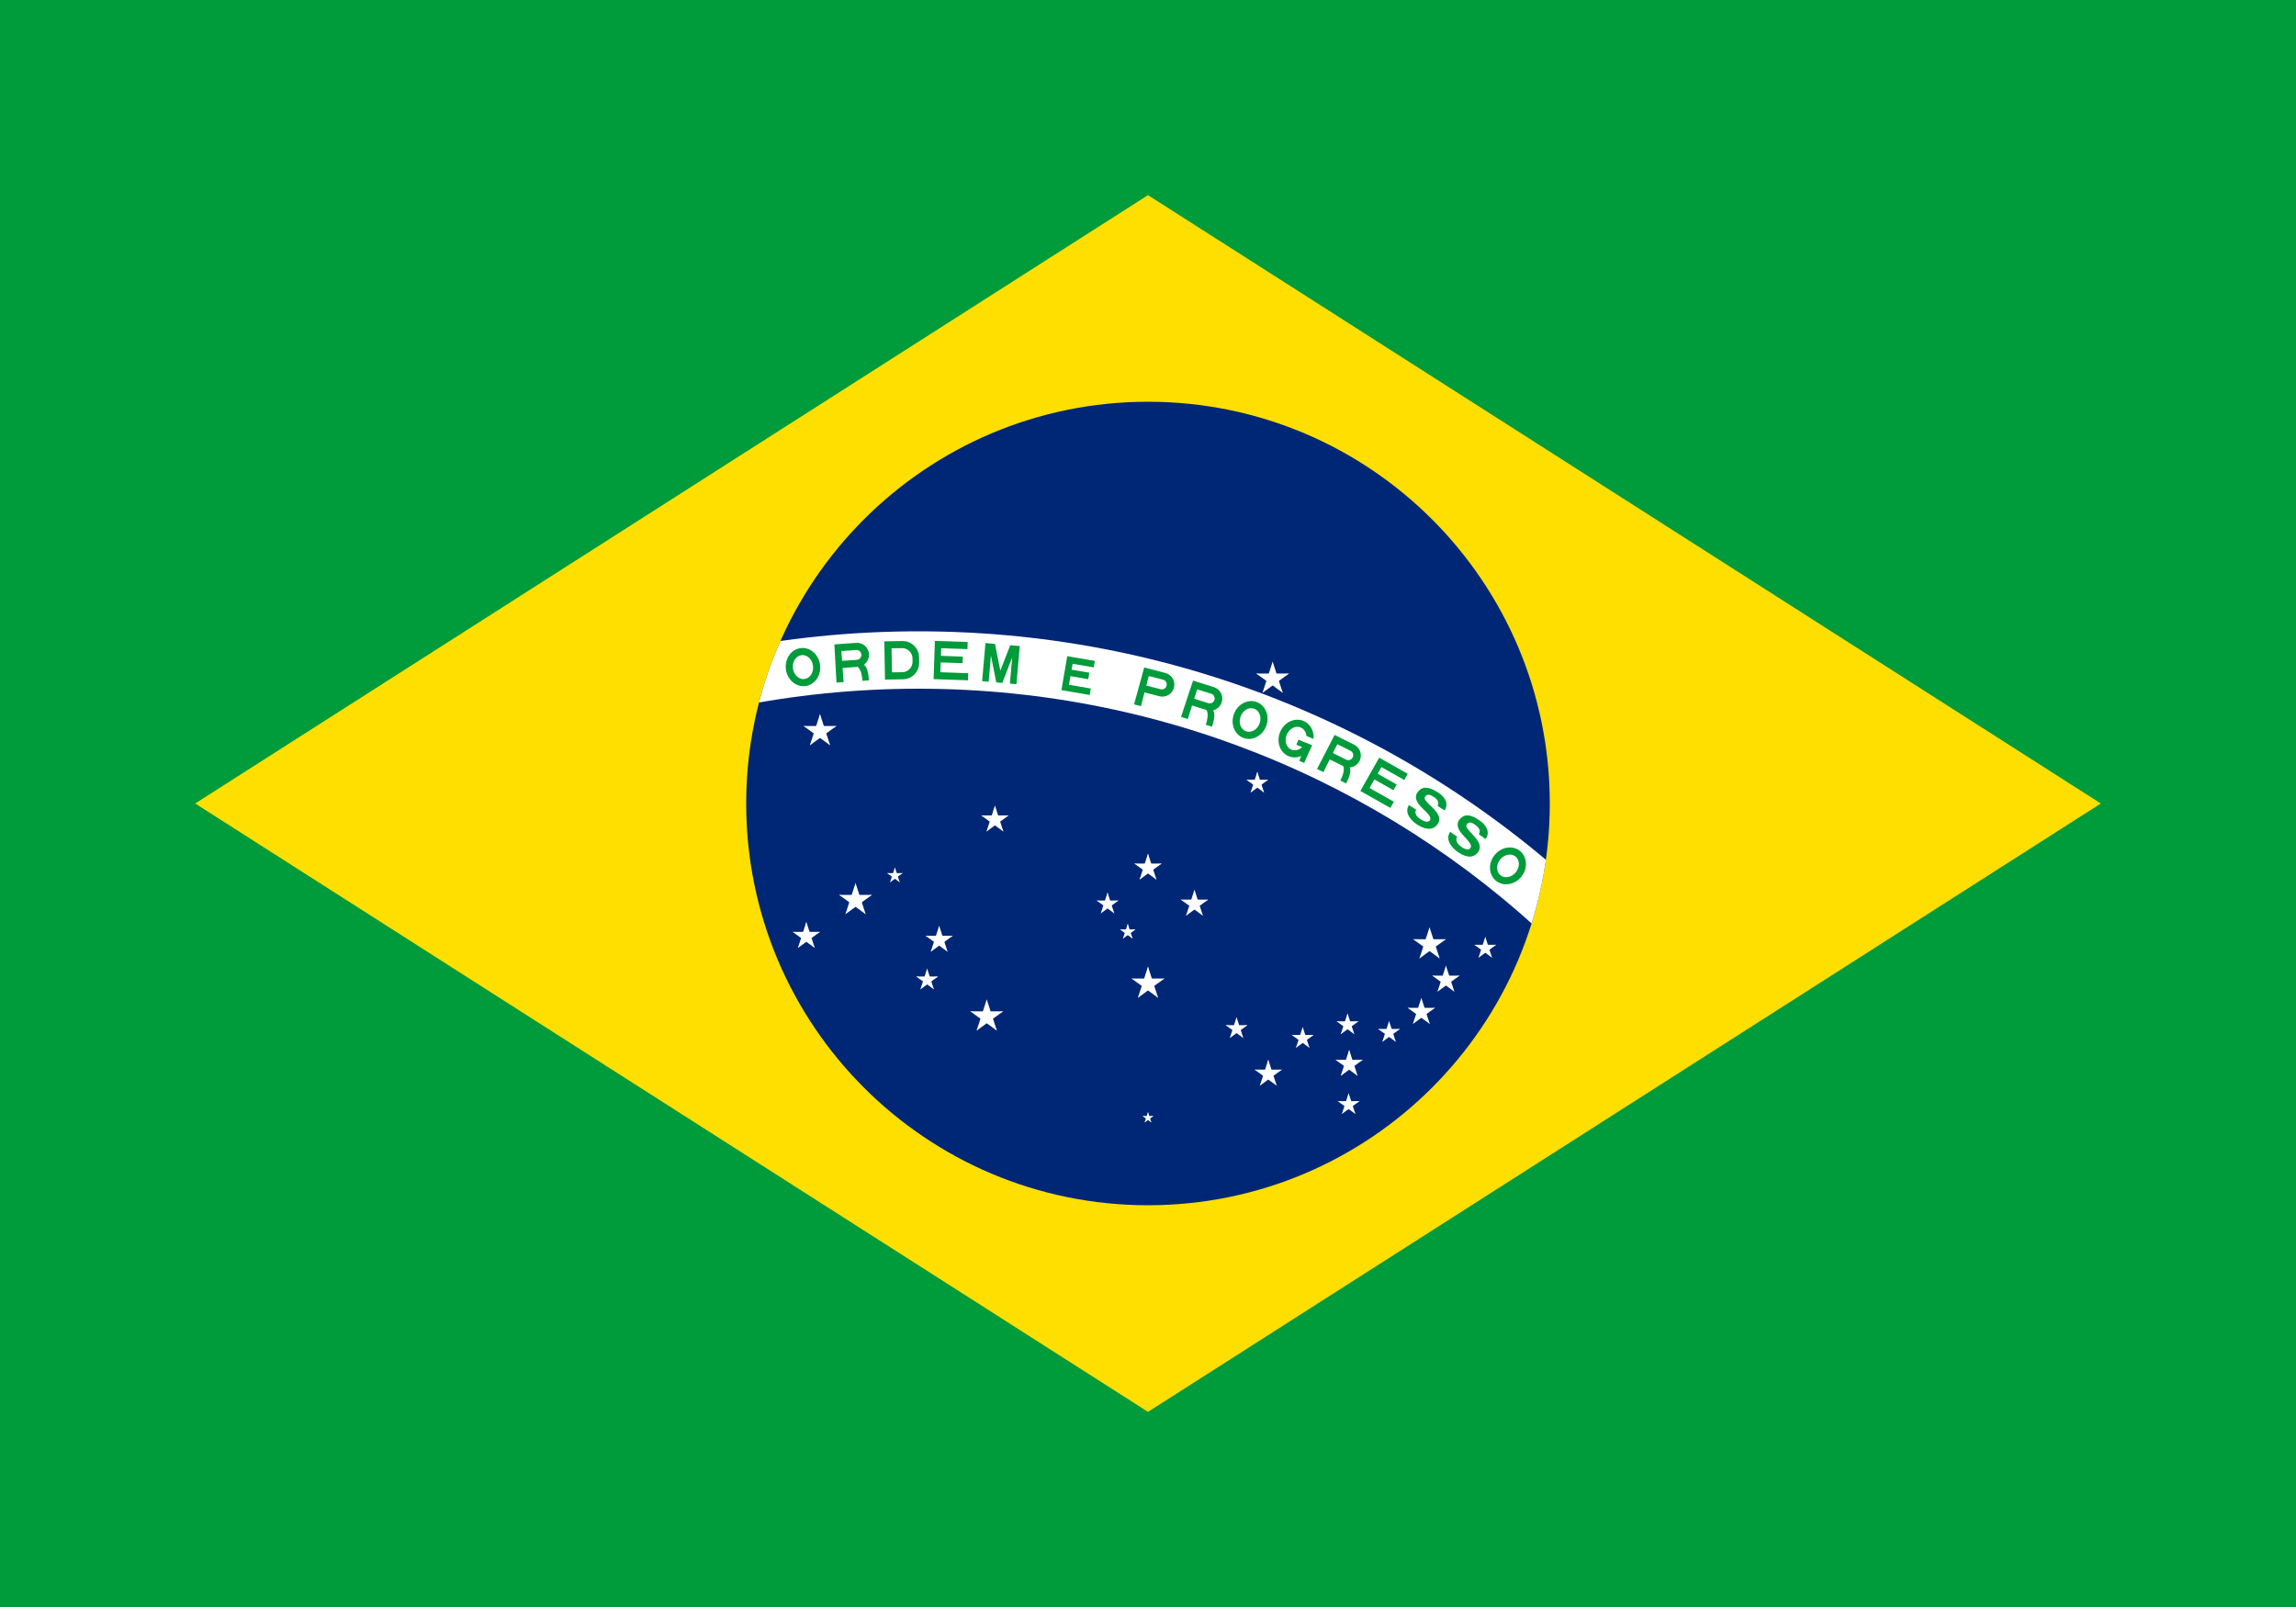
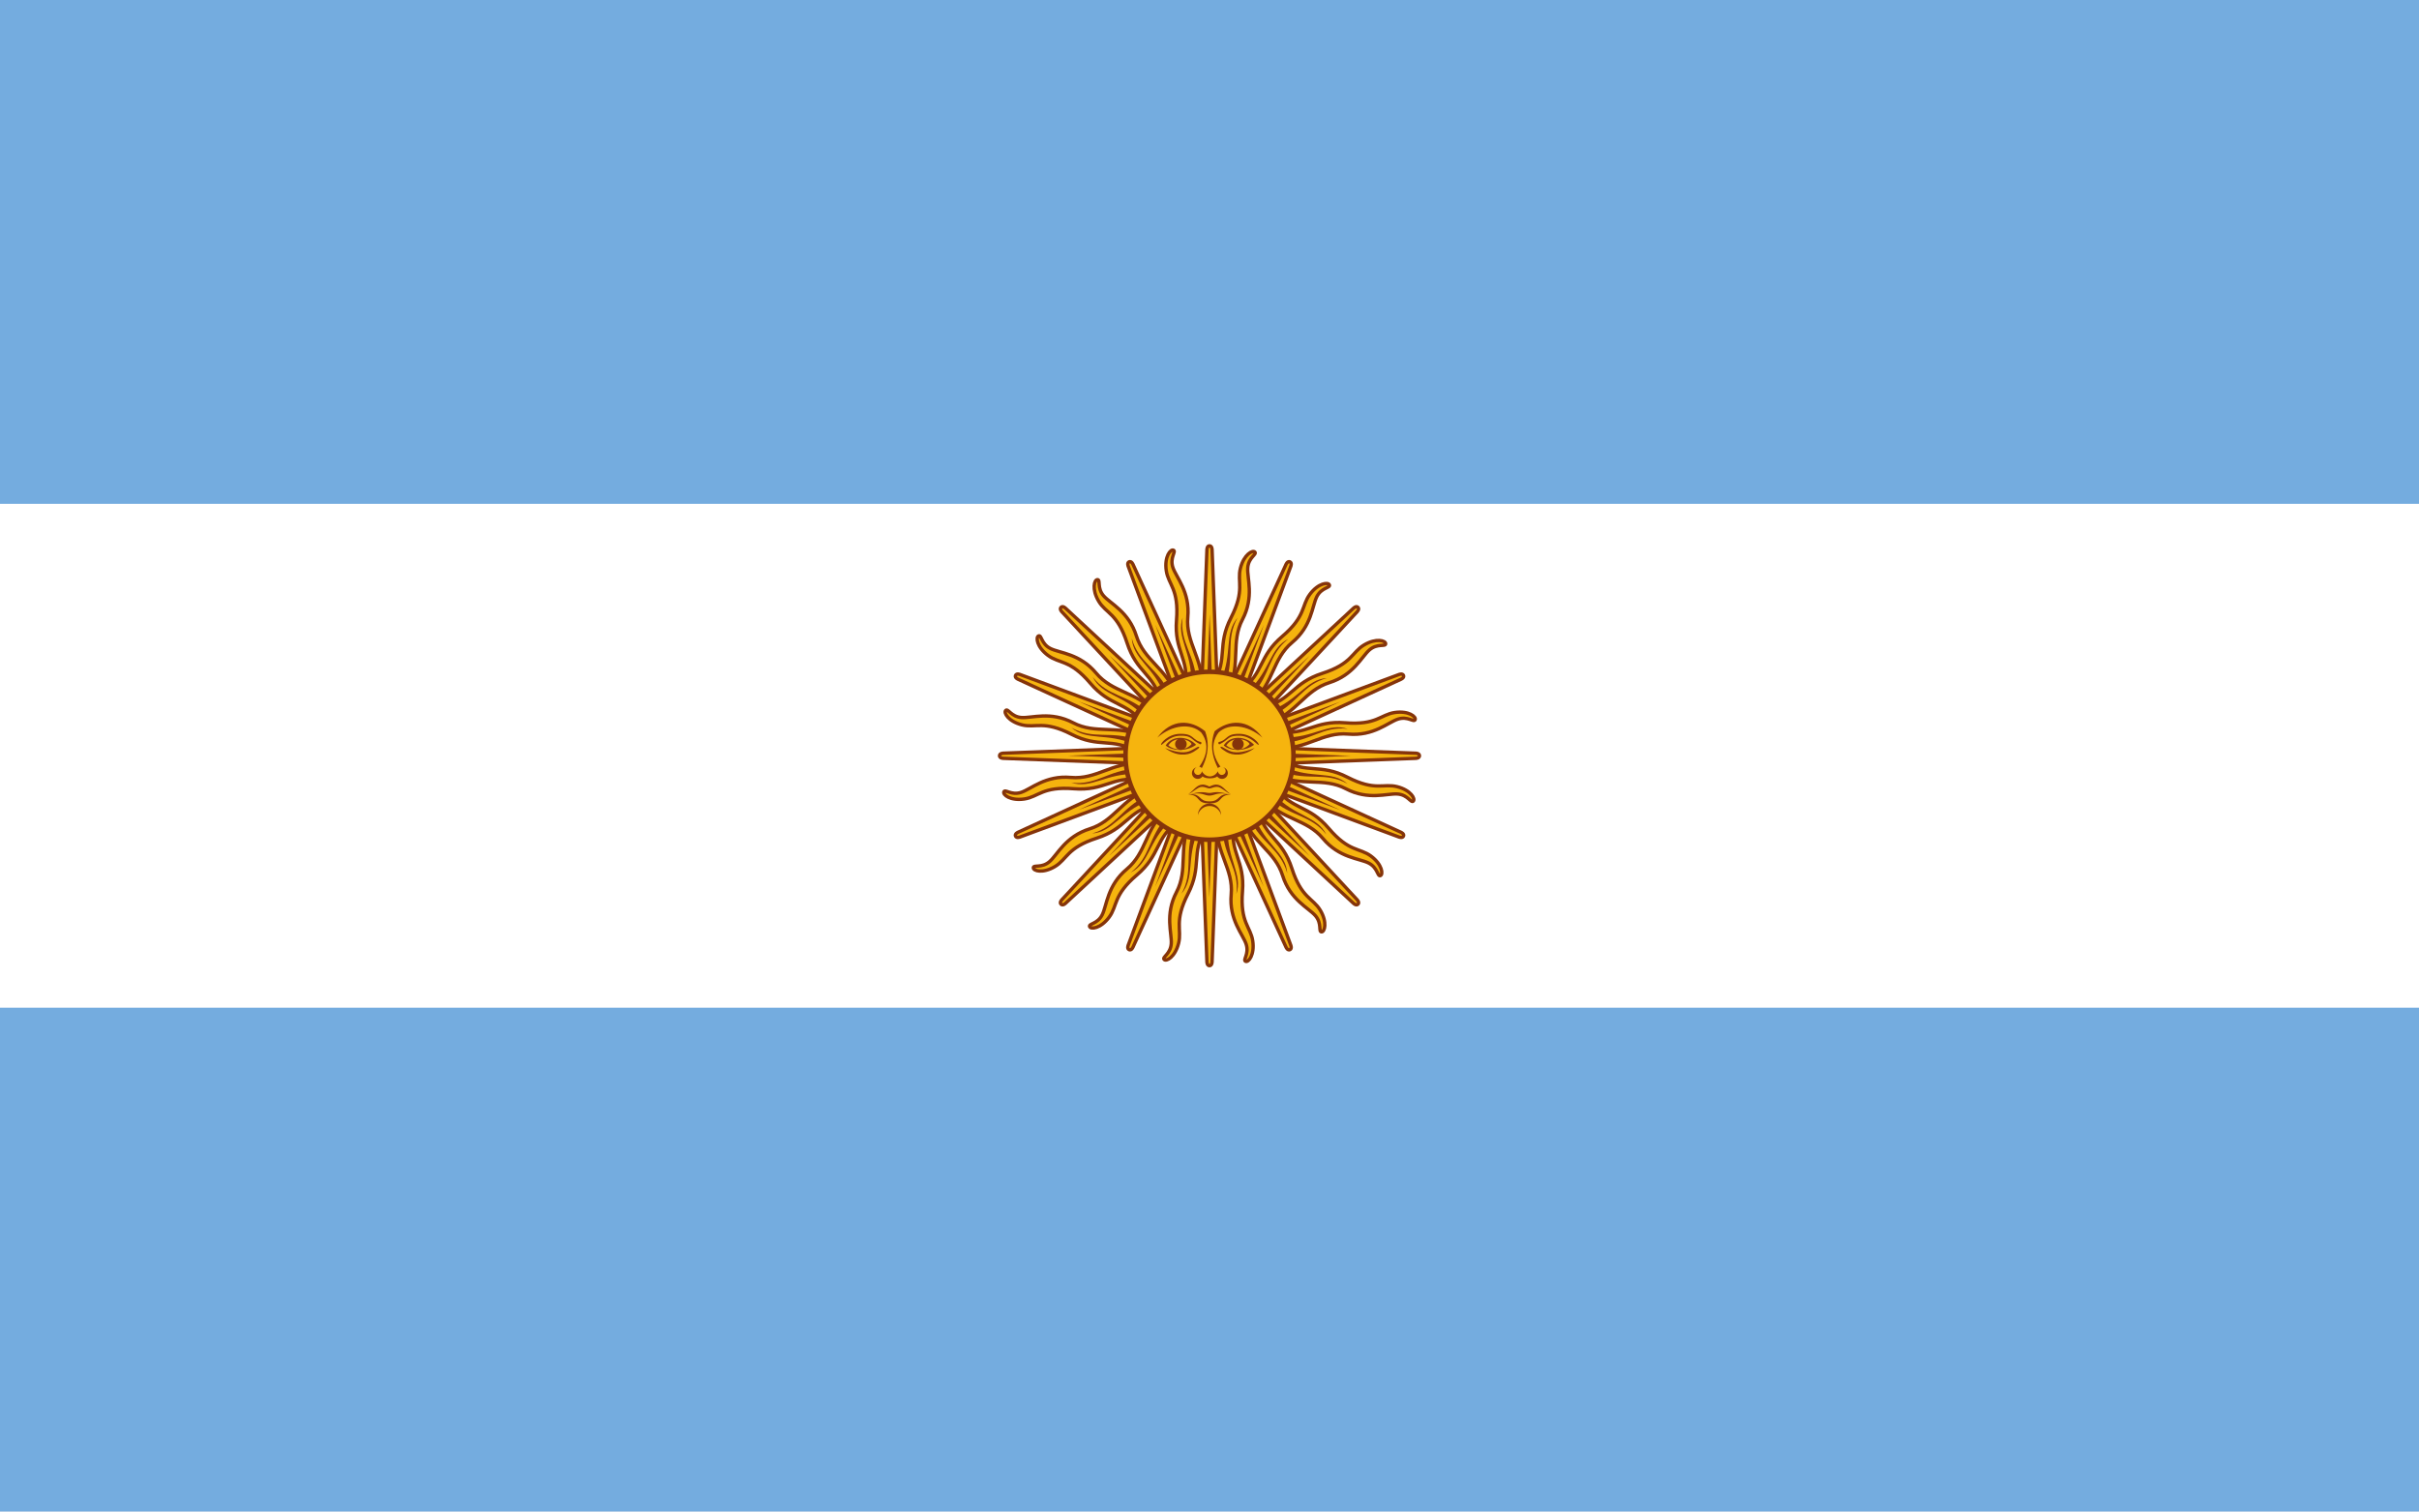
- <svg xmlns="http://www.w3.org/2000/svg" xmlns:xlink="http://www.w3.org/1999/xlink" viewBox="-2100 -1470 4200 2940">
-   <defs>
-     <path id="i" fill-rule="evenodd" d="M-31.5 0h33a30 30 0 0030-30v-10a30 30 0 00-30-30h-33zm13-13h19a19 19 0 0019-19v-6a19 19 0 00-19-19h-19z" />
-     <path id="n" d="M-15.75-22C-15.75-15-9-11.5 1-11.5s14.74-3.25 14.75-7.75c0-14.25-46.75-5.25-46.5-30.25C-30.5-71-6-70 3-70s26 4 25.75 21.25H13.5c0-7.5-7-10.25-15-10.25-7.75 0-13.25 1.25-13.25 8.5-.25 11.75 46.25 4 46.25 28.75C31.5-3.5 13.5 0 0 0c-11.5 0-31.55-4.5-31.5-22z" />
-     <path id="l" d="M-26.25 0h52.5v-12h-40.5v-16h33v-12h-33v-11H25v-12h-51.25z" />
-     <path id="k" d="M-31.5 0h12v-48l14 48h11l14-48V0h12v-70H14L0-22l-14-48h-17.5z" />
-     <path id="d" fill-rule="evenodd" d="M0 0a31.5 35 0 000-70A31.5 35 0 000 0m0-13a18.5 22 0 000-44 18.5 22 0 000 44" />
-     <path id="f" fill-rule="evenodd" d="M-31.5 0h13v-26h28a22 22 0 000-44h-40zm13-39h27a9 9 0 000-18h-27z" />
-     <path id="j" transform="translate(-31.5)" d="M0 0h63v-13H12v-18h40v-12H12v-14h48v-13H0z" />
-     <use id="q" xlink:href="#a" transform="scale(15)" />
-     <use id="s" xlink:href="#a" transform="scale(10.5)" />
-     <use id="r" xlink:href="#a" transform="scale(21)" />
-     <use id="o" xlink:href="#a" transform="scale(31.5)" />
-     <use id="p" xlink:href="#a" transform="scale(26.25)" />
-     <g id="a" fill="#fff">
-       <g id="c">
-         <path id="b" transform="rotate(18 0 -1)" d="M0-1v1h.5" />
-         <use xlink:href="#b" transform="scale(-1 1)" />
-       </g>
-       <use xlink:href="#c" transform="rotate(72)" />
-       <use xlink:href="#c" transform="rotate(-72)" />
-       <use xlink:href="#c" transform="rotate(144)" />
-       <use xlink:href="#c" transform="rotate(216)" />
-     </g>
-     <g id="m">
-       <clipPath id="e">
-         <path d="M-31.5 0v-70h63V0zM0-47v12h31.5v-12z" />
-       </clipPath>
-       <use xlink:href="#d" clip-path="url(#e)" />
-       <path d="M5-35h26.5v10H5z" />
-       <path d="M21.5-35h10V0h-10z" />
-     </g>
-     <g id="h">
-       <use xlink:href="#f" />
-       <path d="M28 0c0-10 0-32-15-32H-6c22 0 22 22 22 32" />
-     </g>
-   </defs>
-   <rect y="-50%" x="-50%" height="100%" fill="#009b3a" width="100%" />
-   <path d="M-1743 0L0 1113 1743 0 0-1113z" fill="#fedf00" />
-   <circle r="735" fill="#002776" />
-   <clipPath id="g">
-     <circle r="735" />
-   </clipPath>
-   <path fill="#fff" d="M-2205 1470a1785 1785 0 013570 0h-105a1680 1680 0 10-3360 0z" clip-path="url(#g)" />
-   <g transform="translate(-420 1470)" fill="#009b3a">
-     <use y="-1697.5" xlink:href="#d" transform="rotate(-7)" />
-     <use y="-1697.5" xlink:href="#h" transform="rotate(-4)" />
-     <use y="-1697.5" xlink:href="#i" transform="rotate(-1)" />
-     <use y="-1697.5" xlink:href="#j" transform="rotate(2)" />
-     <use y="-1697.5" xlink:href="#k" transform="rotate(5)" />
-     <use y="-1697.5" xlink:href="#l" transform="rotate(9.75)" />
-     <use y="-1697.5" xlink:href="#f" transform="rotate(14.5)" />
-     <use y="-1697.5" xlink:href="#h" transform="rotate(17.5)" />
-     <use y="-1697.5" xlink:href="#d" transform="rotate(20.5)" />
-     <use y="-1697.5" xlink:href="#m" transform="rotate(23.5)" />
-     <use y="-1697.5" xlink:href="#h" transform="rotate(26.5)" />
-     <use y="-1697.5" xlink:href="#j" transform="rotate(29.5)" />
-     <use y="-1697.5" xlink:href="#n" transform="rotate(32.5)" />
-     <use y="-1697.5" xlink:href="#n" transform="rotate(35.5)" />
-     <use y="-1697.5" xlink:href="#d" transform="rotate(38.5)" />
+ <svg xmlns="http://www.w3.org/2000/svg" xmlns:xlink="http://www.w3.org/1999/xlink" viewBox="0 0 800 500">
+   <path fill="#74acdf" d="M0 0h800v500H0z" />
+   <path fill="#fff" d="M0 166.67h800v166.67H0z" />
+   <g id="c">
+     <path id="a" stroke-width="1.112" stroke="#85340a" fill="#f6b40e" d="M396.84 251.31l28.454 61.992s.49 1.185 1.28.859c.79-.327.299-1.512.299-1.512l-23.715-63.956m-.68 24.12c-.347 9.428 5.452 14.613 4.694 23.032-.757 8.42 3.867 13.18 4.94 16.454 1.073 3.274-1.16 5.232-.198 5.698.963.466 3.07-2.12 2.383-6.775-.687-4.655-4.22-6.037-3.39-16.32.83-10.283-4.206-12.678-2.98-22.058" />
+     <use xlink:href="#a" transform="rotate(22.5 400 250)" />
+     <use xlink:href="#a" transform="rotate(45 400 250)" />
+     <use xlink:href="#a" transform="rotate(67.5 400 250)" />
+     <path id="b" fill="#85340a" d="M404.31 274.41c.453 9.054 5.587 13.063 4.579 21.314 2.213-6.525-3.124-11.583-2.82-21.22m-7.649-23.757l19.487 42.577-16.329-43.887" />
+     <use xlink:href="#b" transform="rotate(22.5 400 250)" />
+     <use xlink:href="#b" transform="rotate(45 400 250)" />
+     <use xlink:href="#b" transform="rotate(67.5 400 250)" />
  </g>
-   <use y="-132" x="-600" xlink:href="#o" />
-   <use y="177" x="-535" xlink:href="#o" />
-   <use y="243" x="-625" xlink:href="#p" />
-   <use y="132" x="-463" xlink:href="#q" />
-   <use y="250" x="-382" xlink:href="#p" />
-   <use y="323" x="-404" xlink:href="#r" />
-   <use y="-228" x="228" xlink:href="#o" />
-   <use y="258" x="515" xlink:href="#o" />
-   <use y="265" x="617" xlink:href="#r" />
-   <use y="323" x="545" xlink:href="#p" />
-   <use y="477" x="368" xlink:href="#p" />
-   <use y="551" x="367" xlink:href="#r" />
-   <use y="419" x="441" xlink:href="#r" />
-   <use y="382" x="500" xlink:href="#p" />
-   <use y="405" x="365" xlink:href="#r" />
-   <use y="30" x="-280" xlink:href="#p" />
-   <use y="-37" x="200" xlink:href="#r" />
-   <use y="330" xlink:href="#o" />
-   <use y="184" x="85" xlink:href="#p" />
-   <use y="118" xlink:href="#p" />
-   <use y="184" x="-74" xlink:href="#r" />
-   <use y="235" x="-37" xlink:href="#q" />
-   <use y="495" x="220" xlink:href="#p" />
-   <use y="430" x="283" xlink:href="#r" />
-   <use y="412" x="162" xlink:href="#r" />
-   <use y="390" x="-295" xlink:href="#o" />
-   <use y="575" xlink:href="#s" />
+   <use xlink:href="#c" transform="rotate(90 400 250)" />
+   <use xlink:href="#c" transform="rotate(180 400 250)" />
+   <use xlink:href="#c" transform="rotate(270 400 250)" />
+   <circle r="27.778" stroke="#85340a" cy="250" cx="400" stroke-width="1.5" fill="#f6b40e" />
+   <path id="h" fill="#843511" d="M409.47 244.06c-1.897 0-3.713.822-4.781 2.531 2.136 1.923 6.856 2.132 10.062-.219a7.333 7.333 0 00-5.281-2.312zm-.031.438c1.846-.034 3.571.814 3.812 1.656-2.136 2.35-5.55 2.146-7.687.437.935-1.495 2.439-2.067 3.875-2.094z" />
+   <use xlink:href="#d" transform="matrix(-1 0 0 1 800.25 0)" />
+   <use xlink:href="#e" transform="matrix(-1 0 0 1 800.25 0)" />
+   <use xlink:href="#f" transform="translate(18.862)" />
+   <use xlink:href="#g" transform="matrix(-1 0 0 1 800.25 0)" />
+   <path d="M395.75 253.84c-.913.167-1.563.977-1.563 1.906 0 1.062.878 1.906 1.938 1.906a1.89 1.89 0 001.563-.812c.739.556 1.764.615 2.312.625.084.002.193 0 .25 0 .548-.01 1.573-.069 2.313-.625.36.516.935.812 1.562.812 1.06 0 1.938-.844 1.938-1.906 0-.929-.65-1.74-1.563-1.906.513.18.844.676.844 1.219a1.28 1.28 0 01-1.281 1.281c-.68 0-1.242-.54-1.282-1.219-.208.417-1.034 1.655-2.656 1.719-1.622-.064-2.447-1.302-2.656-1.719-.04.679-.6 1.219-1.281 1.219a1.28 1.28 0 01-1.281-1.281c0-.542.33-1.038.843-1.219zm2.09 5.69c-2.138 0-2.983 1.937-4.906 3.219 1.068-.427 1.91-1.27 3.406-2.125 1.496-.855 2.772.187 3.625.187h.031c.853 0 2.13-1.041 3.625-.187 1.497.856 2.369 1.698 3.438 2.125-1.924-1.282-2.8-3.219-4.938-3.219-.426 0-1.271.23-2.125.656h-.031c-.853-.426-1.698-.656-2.125-.656z" fill="#85340a" />
+   <path d="M397.12 262.06c-.844.037-1.96.207-3.563.688 3.848-.855 4.697.437 6.407.437h.03c1.71 0 2.56-1.292 6.407-.438-4.274-1.282-5.124-.437-6.406-.437h-.031c-.802 0-1.437-.312-2.844-.25z" fill="#85340a" />
+   <path d="M393.75 262.72c-.248.003-.519.005-.813.031 4.488.428 2.331 3 7.032 3h.03c4.702 0 2.575-2.572 7.063-3-4.7-.426-3.214 2.344-7.062 2.344h-.031c-3.608 0-2.496-2.421-6.22-2.375zm10.1 6.94a3.848 3.848 0 00-3.846-3.846 3.848 3.848 0 00-3.847 3.846 3.955 3.955 0 013.847-3.04 3.952 3.952 0 013.846 3.04z" fill="#85340a" />
+   <path id="e" fill="#85340a" d="M382.73 244.02c4.915-4.273 11.11-4.915 14.53-1.709.837 1.121 1.373 2.32 1.593 3.57.43 2.433-.33 5.062-2.236 7.756.215-.001.643.212.856.427 1.697-3.244 2.297-6.577 1.74-9.746a13.815 13.815 0 00-.67-2.436c-4.7-3.845-11.11-4.272-15.81 2.138z" />
+   <path id="d" fill="#85340a" d="M390.42 242.74c2.777 0 3.419.642 4.7 1.71 1.284 1.068 1.924.854 2.137 1.068.213.215 0 .854-.426.64s-1.284-.64-2.564-1.708c-1.283-1.07-2.563-1.069-3.846-1.069-3.846 0-5.983 3.205-6.41 2.991-.426-.214 2.137-3.632 6.41-3.632z" />
+   <use xlink:href="#h" transform="translate(-19.181)" />
+   <circle id="f" cy="246.15" cx="390.54" r="1.923" fill="#85340a" />
+   <path id="g" fill="#85340a" d="M385.29 247.44c3.633 2.778 7.265 2.564 9.402 1.282 2.136-1.282 2.136-1.709 1.71-1.709-.427 0-.853.427-2.564 1.281-1.71.856-4.273.856-8.546-.854z" />
</svg>
